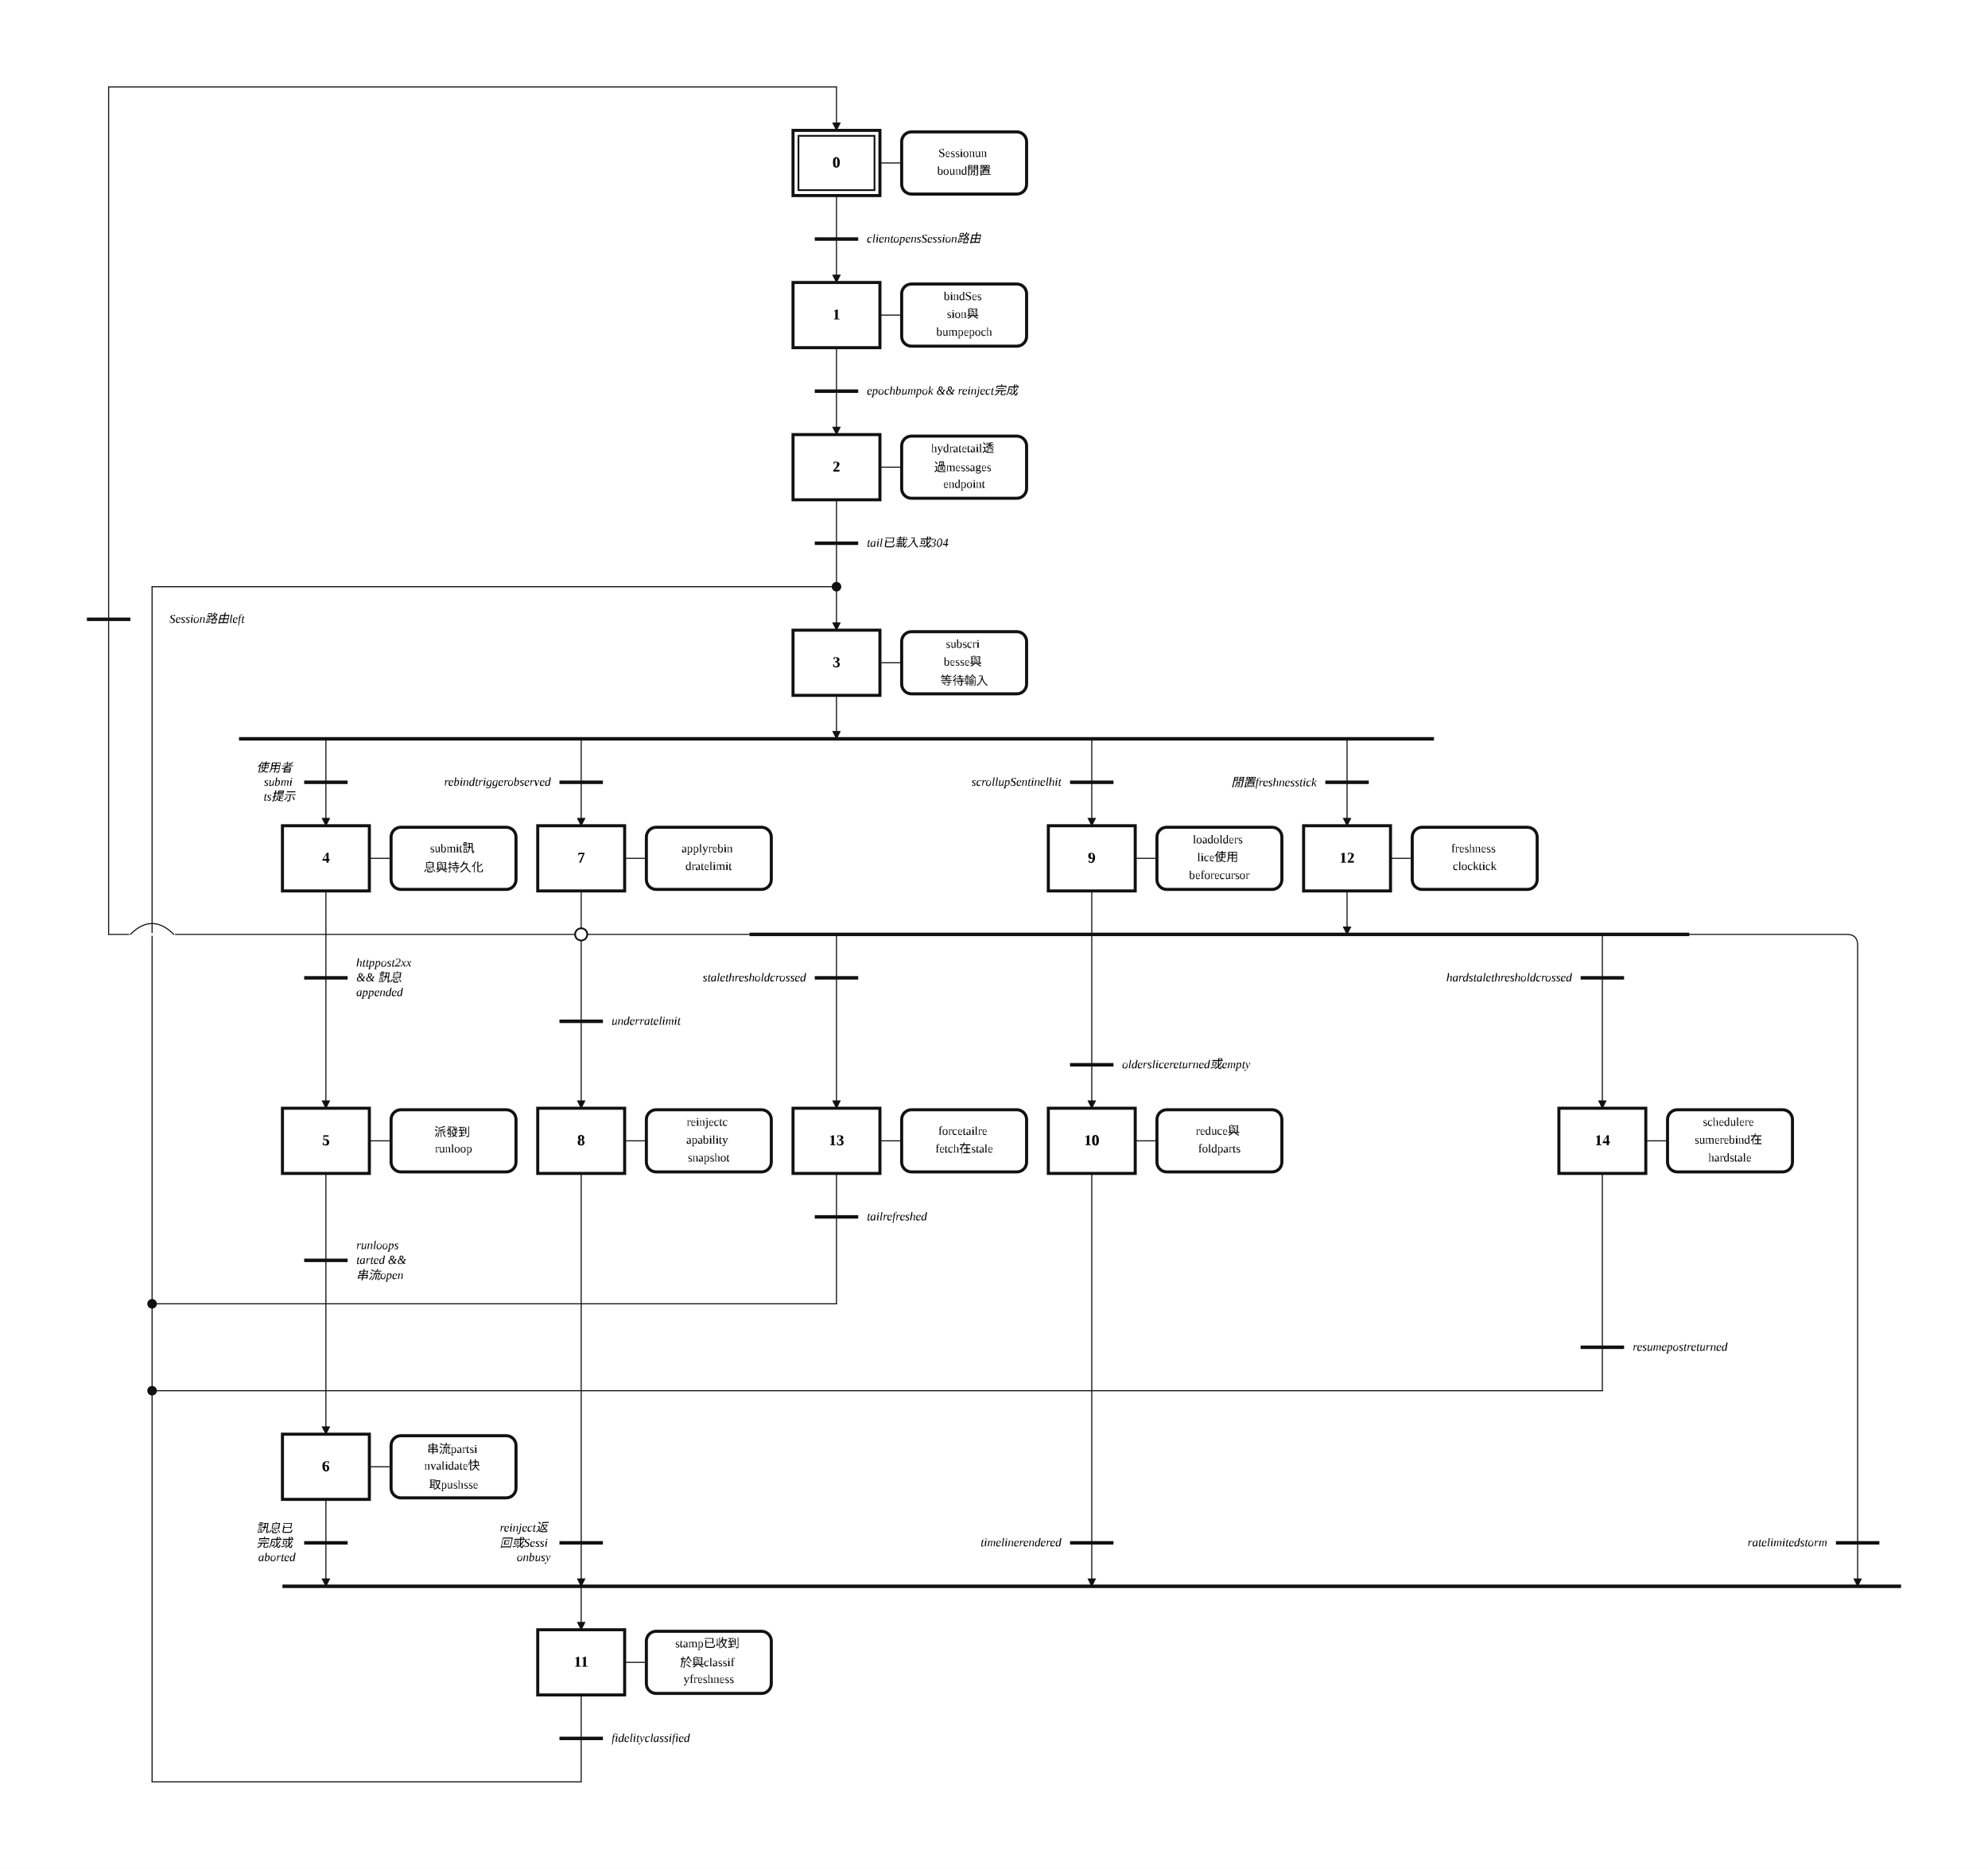
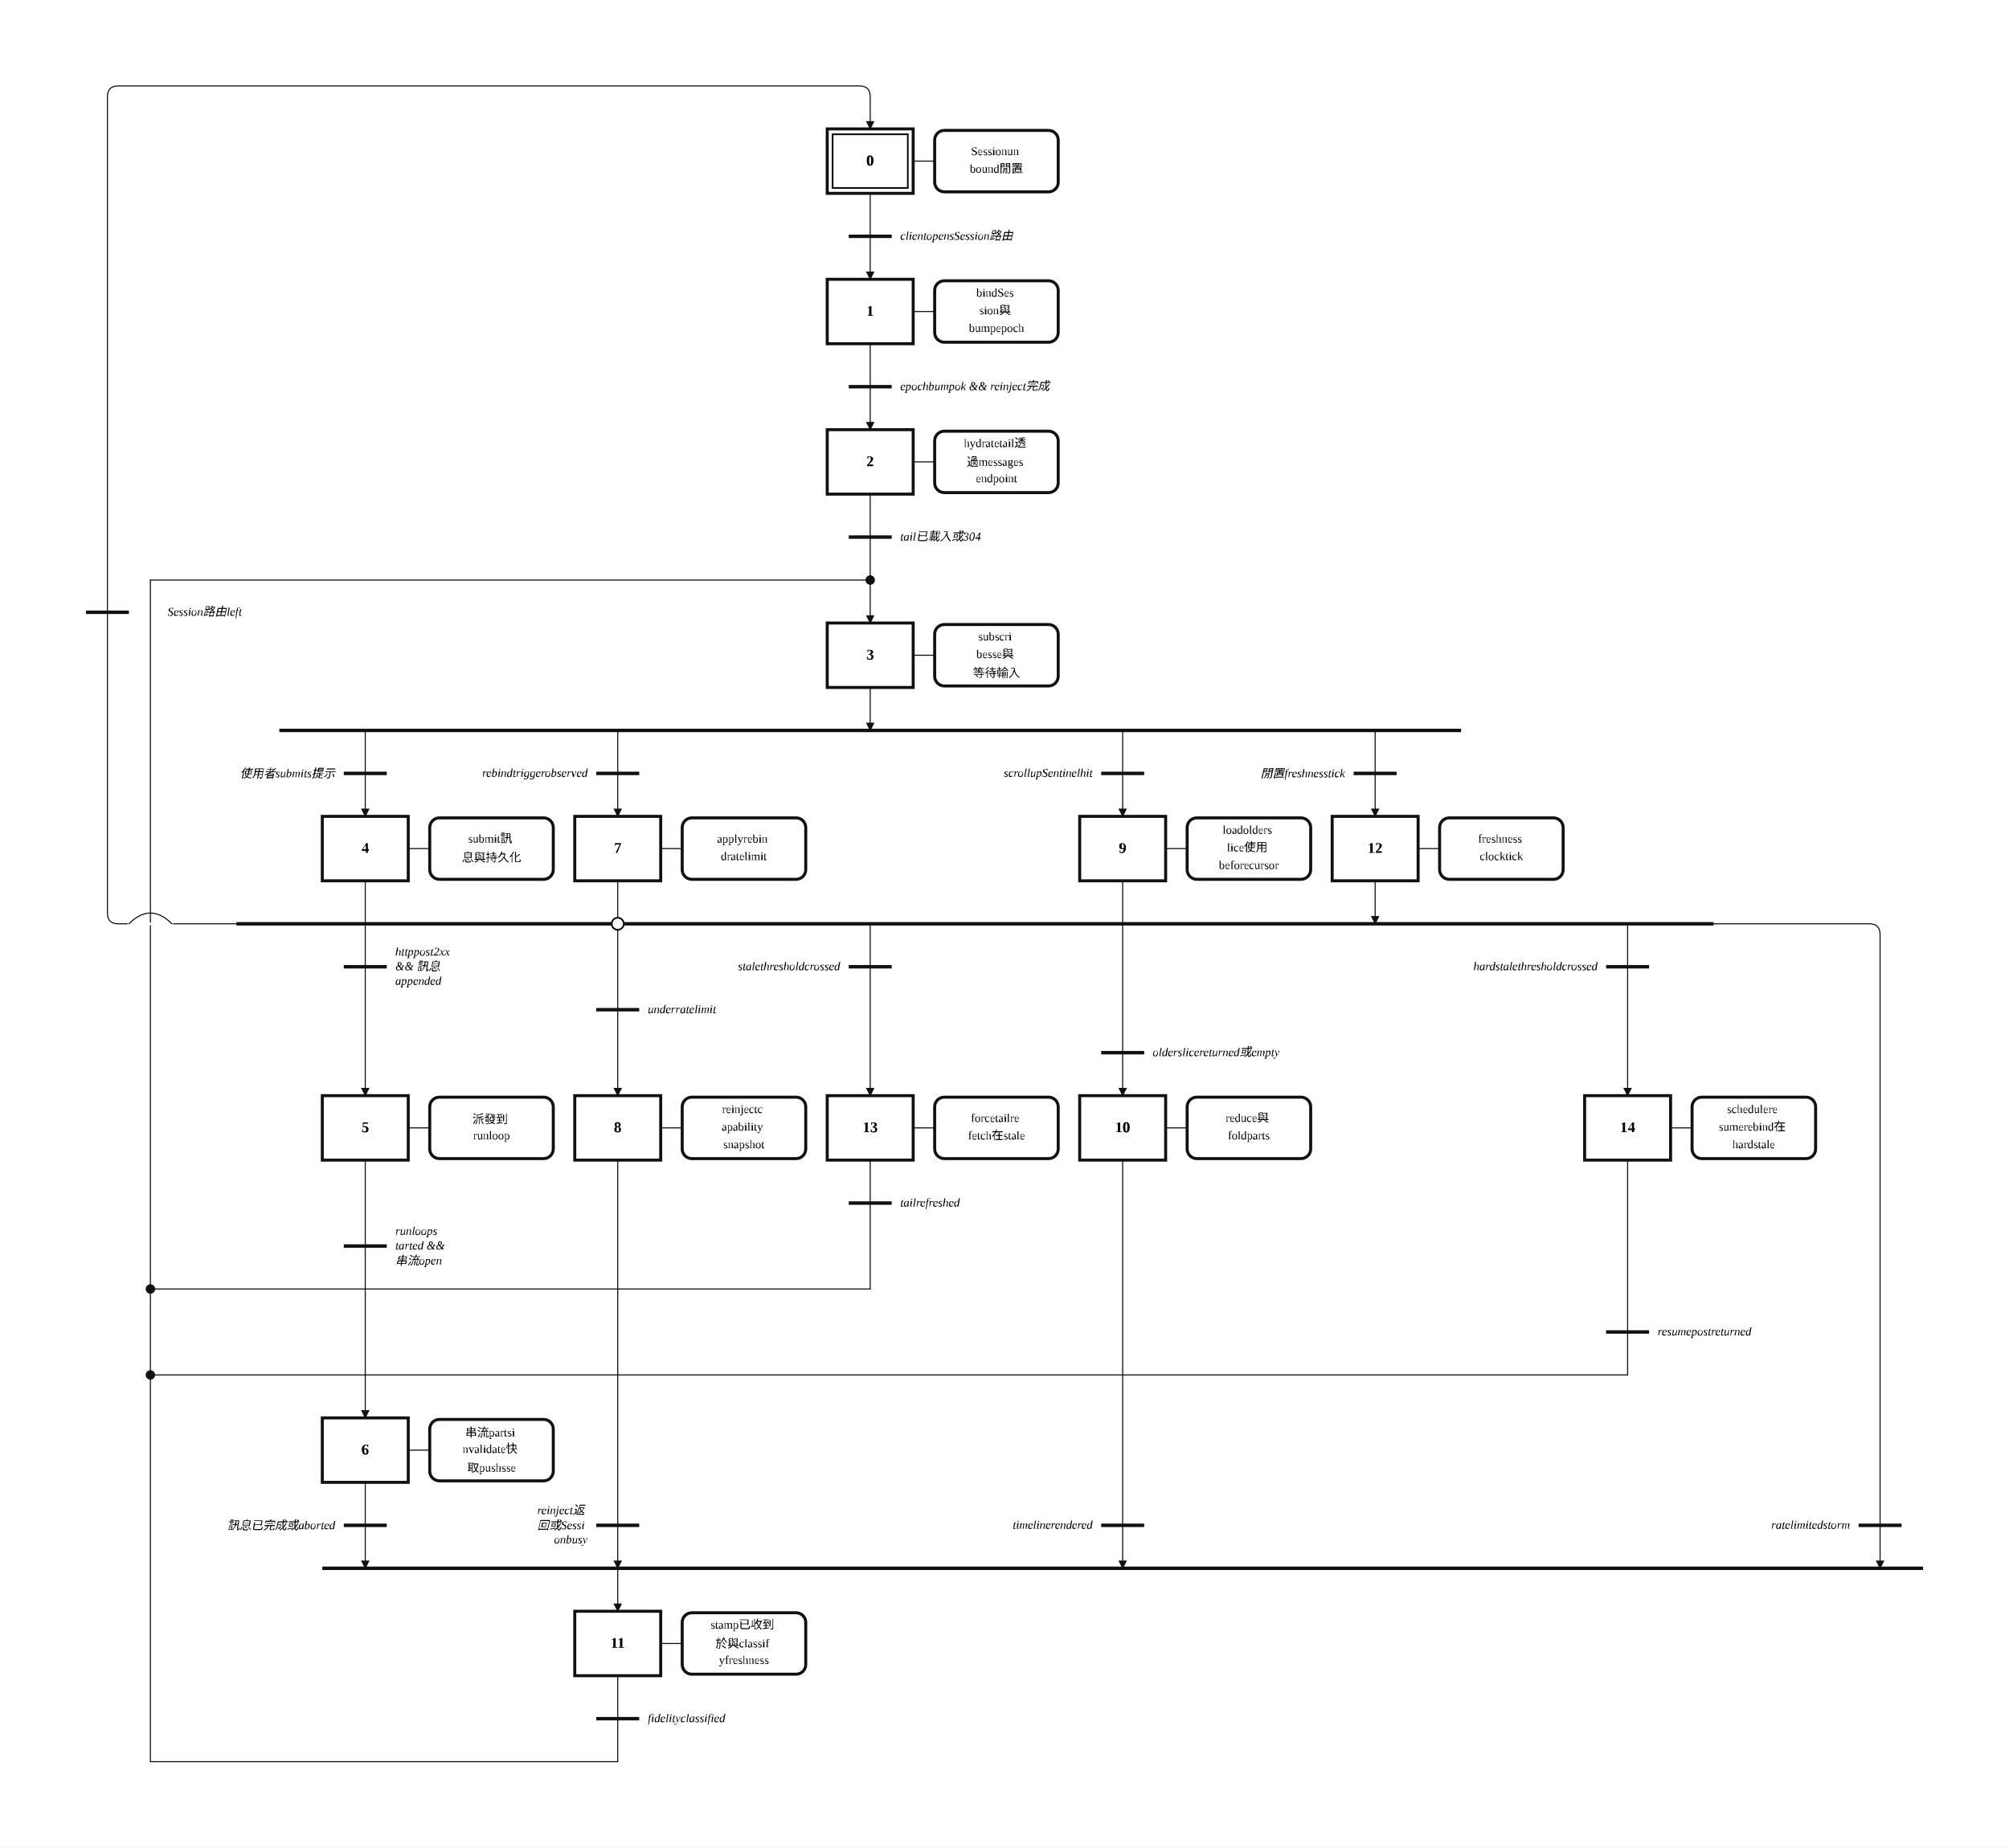
- <svg xmlns="http://www.w3.org/2000/svg" width="1830" height="1720" viewBox="-15.00 -2.00 91.50 86.00" role="img">
+ <svg xmlns="http://www.w3.org/2000/svg" width="1870" height="1720" viewBox="-17.00 -2.00 93.50 86.00" role="img">
  <style>
.step{fill:#fff;stroke:#111;stroke-width:.14}.step-inner{fill:none;stroke:#111;stroke-width:.08}
.action{fill:#fff;stroke:#111;stroke-width:.14}.gate{stroke:#111;stroke-width:.16}
.edge{fill:none;stroke:#111;stroke-width:.05;stroke-linecap:round;stroke-linejoin:round}.edge-arrow{marker-end:url(#arrow)}
.flyover-mask{stroke:#fff;stroke-width:.12;stroke-linecap:round}
.flyover{fill:none;stroke:#111;stroke-width:.05;stroke-linecap:round}
.junction{fill:#111;stroke:#111;stroke-width:0}.branch-junction{fill:#fff;stroke:#111;stroke-width:.08}
.assoc{stroke:#111;stroke-width:.05}.label{font:bold .7px 'Times New Roman', 'BiauKai', 'DFKai-SB', serif;text-anchor:middle;dominant-baseline:middle}
.action-label{font:.55px 'Times New Roman', 'BiauKai', 'DFKai-SB', serif;text-anchor:middle;dominant-baseline:middle}.gate-label{font:italic .55px 'Times New Roman', 'BiauKai', 'DFKai-SB', serif;text-anchor:start;dominant-baseline:middle}.gate-label-left{font:italic .55px 'Times New Roman', 'BiauKai', 'DFKai-SB', serif;text-anchor:end;dominant-baseline:middle}
</style>
  <defs>
    <marker id="arrow" markerWidth="0.4" markerHeight="0.4" refX="0.36" refY="0.2" orient="auto" markerUnits="userSpaceOnUse">
      <path d="M 0 0 L 0.4 0.2 L 0 0.4 z" fill="#111" />
    </marker>
  </defs>
-   <rect x="-15.00" y="-2.00" width="91.50" height="86.00" fill="white" />
+   <rect x="-17.00" y="-2.00" width="93.50" height="86.00" fill="white" />
  <path class="edge edge-arrow" d="M 23.50 23.00 L 23.50 27.00" />
  <path class="edge" d="M 23.50 7.00 L 23.50 9.00" />
  <path class="edge edge-arrow" d="M 23.50 9.00 L 23.50 11.00" />
  <path class="edge" d="M 23.50 14.00 L 23.50 16.00" />
  <path class="edge edge-arrow" d="M 23.50 16.00 L 23.50 18.00" />
  <path class="edge" d="M 23.50 21.00 L 23.50 23.00" />
  <path class="edge edge-arrow" d="M 23.50 30.00 L 23.50 32.00" />
  <path class="edge edge-arrow" d="M 0.00 32.00 L 0.00 36.00" />
  <path class="edge edge-arrow" d="M 11.75 32.00 L 11.75 36.00" />
  <path class="edge edge-arrow" d="M 35.25 32.00 L 35.25 36.00" />
  <path class="edge edge-arrow" d="M 47.00 32.00 L 47.00 36.00" />
  <path class="edge" d="M 0.00 39.00 L 0.00 43.00" />
  <path class="edge edge-arrow" d="M 0.00 43.00 L 0.00 49.00" />
  <path class="edge" d="M 0.00 52.00 L 0.00 56.00" />
  <path class="edge edge-arrow" d="M 0.00 56.00 L 0.00 64.00" />
  <path class="edge edge-arrow" d="M 0.00 67.00 L 0.00 71.00" />
  <path class="edge edge-arrow" d="M 11.75 71.00 L 11.75 73.00" />
  <path class="edge" d="M 11.75 39.00 L 11.75 41.00" />
  <path class="edge" d="M 11.75 41.00 L 11.75 45.00" />
  <path class="edge edge-arrow" d="M 11.75 45.00 L 11.75 49.00" />
  <path class="edge edge-arrow" d="M 11.75 41.00 L 70.00 41.00 Q 70.50 41.00 70.50 41.50 L 70.50 71.00" />
  <path class="edge edge-arrow" d="M 11.75 52.00 L 11.75 71.00" />
  <path class="edge" d="M 35.25 39.00 L 35.25 47.00" />
  <path class="edge edge-arrow" d="M 35.25 47.00 L 35.25 49.00" />
  <path class="edge edge-arrow" d="M 35.25 52.00 L 35.25 71.00" />
  <path class="edge" d="M 11.75 76.00 L 11.75 78.00" />
  <path class="edge" d="M 11.75 78.00 L 11.75 80.00" />
-   <path class="edge" d="M 11.75 80.00 L -8.00 80.00" />
-   <path class="edge" d="M -8.00 80.00 L -8.00 25.00" />
-   <path class="edge" d="M -8.00 25.00 L 23.50 25.00" />
+   <path class="edge" d="M 11.75 80.00 L -10.00 80.00" />
+   <path class="edge" d="M -10.00 80.00 L -10.00 25.00" />
+   <path class="edge" d="M -10.00 25.00 L 23.50 25.00" />
  <path class="edge edge-arrow" d="M 47.00 39.00 L 47.00 41.00" />
  <path class="edge edge-arrow" d="M 23.50 41.00 L 23.50 49.00" />
  <path class="edge edge-arrow" d="M 58.75 41.00 L 58.75 49.00" />
-   <path class="edge" d="M 11.75 41.00 L -10.00 41.00" />
-   <path class="edge" d="M -10.00 41.00 L -10.00 2.00" />
-   <path class="edge" d="M -10.00 2.00 L 23.50 2.00" />
-   <path class="edge edge-arrow" d="M 23.50 2.00 L 23.50 4.00" />
+   <path class="edge edge-arrow" d="M -6.00 41.00 L -11.50 41.00 Q -12.00 41.00 -12.00 40.50 L -12.00 2.50 Q -12.00 2.00 -11.50 2.00 L 23.00 2.00 Q 23.50 2.00 23.50 2.50 L 23.50 4.00" />
  <path class="edge" d="M 23.50 52.00 L 23.50 54.00" />
  <path class="edge" d="M 23.50 54.00 L 23.50 58.00" />
-   <path class="edge" d="M 23.50 58.00 L -8.00 58.00" />
+   <path class="edge" d="M 23.50 58.00 L -10.00 58.00" />
  <path class="edge" d="M 58.75 52.00 L 58.75 60.00" />
  <path class="edge" d="M 58.75 60.00 L 58.75 62.00" />
-   <path class="edge" d="M 58.75 62.00 L -8.00 62.00" />
+   <path class="edge" d="M 58.75 62.00 L -10.00 62.00" />
  <rect class="step" x="21.50" y="4.00" width="4.00" height="3.00" />
  <rect class="step-inner" x="21.75" y="4.25" width="3.50" height="2.50" />
  <text class="label" x="23.50" y="5.50">0</text>
  <rect class="step" x="21.50" y="11.00" width="4.00" height="3.00" />
  <text class="label" x="23.50" y="12.50">1</text>
  <rect class="step" x="21.50" y="18.00" width="4.00" height="3.00" />
  <text class="label" x="23.50" y="19.50">2</text>
  <rect class="step" x="21.50" y="27.00" width="4.00" height="3.00" />
  <text class="label" x="23.50" y="28.50">3</text>
  <rect class="step" x="-2.00" y="36.00" width="4.00" height="3.00" />
  <text class="label" x="0.00" y="37.50">4</text>
  <rect class="step" x="-2.00" y="49.00" width="4.00" height="3.00" />
  <text class="label" x="0.00" y="50.50">5</text>
  <rect class="step" x="-2.00" y="64.00" width="4.00" height="3.00" />
  <text class="label" x="0.00" y="65.50">6</text>
  <rect class="step" x="9.75" y="36.00" width="4.00" height="3.00" />
  <text class="label" x="11.75" y="37.50">7</text>
  <rect class="step" x="9.75" y="49.00" width="4.00" height="3.00" />
  <text class="label" x="11.75" y="50.50">8</text>
  <rect class="step" x="33.25" y="36.00" width="4.00" height="3.00" />
  <text class="label" x="35.25" y="37.50">9</text>
  <rect class="step" x="33.25" y="49.00" width="4.00" height="3.00" />
  <text class="label" x="35.25" y="50.50">10</text>
  <rect class="step" x="9.75" y="73.00" width="4.00" height="3.00" />
  <text class="label" x="11.75" y="74.50">11</text>
  <rect class="step" x="45.00" y="36.00" width="4.00" height="3.00" />
  <text class="label" x="47.00" y="37.50">12</text>
  <rect class="step" x="21.50" y="49.00" width="4.00" height="3.00" />
  <text class="label" x="23.50" y="50.50">13</text>
  <rect class="step" x="56.75" y="49.00" width="4.00" height="3.00" />
  <text class="label" x="58.75" y="50.50">14</text>
  <line class="assoc" x1="25.50" y1="5.50" x2="26.50" y2="5.50" />
  <rect class="action" x="26.50" y="4.07" width="5.75" height="2.86" rx="0.45" ry="0.45" />
  <text class="action-label" x="29.38" y="5.09">
    <tspan x="29.38" dy="0">Sessionun</tspan>
    <tspan x="29.38" dy="0.82">bound閒置</tspan>
  </text>
  <line class="assoc" x1="25.50" y1="12.50" x2="26.50" y2="12.50" />
  <rect class="action" x="26.50" y="11.07" width="5.75" height="2.86" rx="0.45" ry="0.45" />
  <text class="action-label" x="29.38" y="11.68">
    <tspan x="29.38" dy="0">bindSes</tspan>
    <tspan x="29.38" dy="0.82">sion與</tspan>
    <tspan x="29.38" dy="0.82">bumpepoch</tspan>
  </text>
  <line class="assoc" x1="25.50" y1="19.50" x2="26.50" y2="19.50" />
  <rect class="action" x="26.50" y="18.07" width="5.75" height="2.86" rx="0.45" ry="0.45" />
  <text class="action-label" x="29.38" y="18.68">
    <tspan x="29.38" dy="0">hydratetail透</tspan>
    <tspan x="29.38" dy="0.82">過messages</tspan>
    <tspan x="29.38" dy="0.82">endpoint</tspan>
  </text>
  <line class="assoc" x1="25.50" y1="28.50" x2="26.50" y2="28.50" />
  <rect class="action" x="26.50" y="27.07" width="5.75" height="2.86" rx="0.45" ry="0.45" />
  <text class="action-label" x="29.38" y="27.68">
    <tspan x="29.38" dy="0">subscri</tspan>
    <tspan x="29.38" dy="0.82">besse與</tspan>
    <tspan x="29.38" dy="0.82">等待輸入</tspan>
  </text>
  <line class="assoc" x1="2.00" y1="37.50" x2="3.00" y2="37.50" />
  <rect class="action" x="3.00" y="36.07" width="5.75" height="2.86" rx="0.45" ry="0.45" />
  <text class="action-label" x="5.88" y="37.09">
    <tspan x="5.88" dy="0">submit訊</tspan>
    <tspan x="5.88" dy="0.82">息與持久化</tspan>
  </text>
  <line class="assoc" x1="2.00" y1="50.50" x2="3.00" y2="50.50" />
  <rect class="action" x="3.00" y="49.07" width="5.75" height="2.86" rx="0.45" ry="0.45" />
  <text class="action-label" x="5.88" y="50.09">
    <tspan x="5.88" dy="0">派發到</tspan>
    <tspan x="5.88" dy="0.82">runloop</tspan>
  </text>
  <line class="assoc" x1="2.00" y1="65.50" x2="3.00" y2="65.50" />
  <rect class="action" x="3.00" y="64.07" width="5.75" height="2.86" rx="0.45" ry="0.45" />
  <text class="action-label" x="5.88" y="64.68">
    <tspan x="5.88" dy="0">串流partsi</tspan>
    <tspan x="5.88" dy="0.82">nvalidate快</tspan>
    <tspan x="5.88" dy="0.82">取pushsse</tspan>
  </text>
  <line class="assoc" x1="13.75" y1="37.50" x2="14.75" y2="37.50" />
  <rect class="action" x="14.75" y="36.07" width="5.75" height="2.86" rx="0.45" ry="0.45" />
  <text class="action-label" x="17.62" y="37.09">
    <tspan x="17.62" dy="0">applyrebin</tspan>
    <tspan x="17.62" dy="0.82">dratelimit</tspan>
  </text>
  <line class="assoc" x1="13.75" y1="50.50" x2="14.75" y2="50.50" />
  <rect class="action" x="14.75" y="49.07" width="5.75" height="2.86" rx="0.45" ry="0.45" />
  <text class="action-label" x="17.62" y="49.68">
    <tspan x="17.62" dy="0">reinjectc</tspan>
    <tspan x="17.62" dy="0.82">apability</tspan>
    <tspan x="17.62" dy="0.82">snapshot</tspan>
  </text>
  <line class="assoc" x1="37.25" y1="37.50" x2="38.25" y2="37.50" />
  <rect class="action" x="38.25" y="36.07" width="5.75" height="2.86" rx="0.45" ry="0.45" />
  <text class="action-label" x="41.12" y="36.68">
    <tspan x="41.12" dy="0">loadolders</tspan>
    <tspan x="41.12" dy="0.82">lice使用</tspan>
    <tspan x="41.12" dy="0.82">beforecursor</tspan>
  </text>
  <line class="assoc" x1="37.25" y1="50.50" x2="38.25" y2="50.50" />
  <rect class="action" x="38.25" y="49.07" width="5.75" height="2.86" rx="0.45" ry="0.45" />
  <text class="action-label" x="41.12" y="50.09">
    <tspan x="41.12" dy="0">reduce與</tspan>
    <tspan x="41.12" dy="0.82">foldparts</tspan>
  </text>
  <line class="assoc" x1="13.75" y1="74.50" x2="14.75" y2="74.50" />
  <rect class="action" x="14.75" y="73.07" width="5.75" height="2.86" rx="0.45" ry="0.45" />
  <text class="action-label" x="17.62" y="73.68">
    <tspan x="17.62" dy="0">stamp已收到</tspan>
    <tspan x="17.62" dy="0.82">於與classif</tspan>
    <tspan x="17.62" dy="0.82">yfreshness</tspan>
  </text>
  <line class="assoc" x1="49.00" y1="37.50" x2="50.00" y2="37.50" />
  <rect class="action" x="50.00" y="36.07" width="5.75" height="2.86" rx="0.45" ry="0.45" />
  <text class="action-label" x="52.88" y="37.09">
    <tspan x="52.88" dy="0">freshness</tspan>
    <tspan x="52.88" dy="0.82">clocktick</tspan>
  </text>
  <line class="assoc" x1="25.50" y1="50.50" x2="26.50" y2="50.50" />
  <rect class="action" x="26.50" y="49.07" width="5.75" height="2.86" rx="0.45" ry="0.45" />
  <text class="action-label" x="29.38" y="50.09">
    <tspan x="29.38" dy="0">forcetailre</tspan>
    <tspan x="29.38" dy="0.82">fetch在stale</tspan>
  </text>
  <line class="assoc" x1="60.75" y1="50.50" x2="61.75" y2="50.50" />
  <rect class="action" x="61.75" y="49.07" width="5.75" height="2.86" rx="0.45" ry="0.45" />
  <text class="action-label" x="64.62" y="49.68">
    <tspan x="64.62" dy="0">schedulere</tspan>
    <tspan x="64.62" dy="0.82">sumerebind在</tspan>
    <tspan x="64.62" dy="0.82">hardstale</tspan>
  </text>
  <line class="gate" x1="22.50" y1="9.00" x2="24.50" y2="9.00" />
  <text class="gate-label" x="24.90" y="9.00">
    <tspan x="24.90" dy="0">clientopensSession路由</tspan>
  </text>
  <line class="gate" x1="22.50" y1="16.00" x2="24.50" y2="16.00" />
  <text class="gate-label" x="24.90" y="16.00">
    <tspan x="24.90" dy="0">epochbumpok &amp;&amp; reinject完成</tspan>
  </text>
  <line class="gate" x1="22.50" y1="23.00" x2="24.50" y2="23.00" />
  <text class="gate-label" x="24.90" y="23.00">
    <tspan x="24.90" dy="0">tail已載入或304</tspan>
  </text>
  <line class="gate" x1="-4.00" y1="32.00" x2="51.00" y2="32.00" />
  <line class="gate" x1="-1.00" y1="43.00" x2="1.00" y2="43.00" />
  <text class="gate-label" x="1.40" y="42.32">
    <tspan x="1.40" dy="0">httppost2xx</tspan>
    <tspan x="1.40" dy="0.68">&amp;&amp; 訊息</tspan>
    <tspan x="1.40" dy="0.68">appended</tspan>
  </text>
  <line class="gate" x1="-1.00" y1="56.00" x2="1.00" y2="56.00" />
  <text class="gate-label" x="1.40" y="55.32">
    <tspan x="1.40" dy="0">runloops</tspan>
    <tspan x="1.40" dy="0.68">tarted &amp;&amp;</tspan>
    <tspan x="1.40" dy="0.68">串流open</tspan>
  </text>
  <line class="gate" x1="-2.00" y1="71.00" x2="72.50" y2="71.00" />
  <line class="gate" x1="10.75" y1="45.00" x2="12.75" y2="45.00" />
  <text class="gate-label" x="13.15" y="45.00">
    <tspan x="13.15" dy="0">underratelimit</tspan>
  </text>
  <line class="gate" x1="34.25" y1="47.00" x2="36.25" y2="47.00" />
  <text class="gate-label" x="36.65" y="47.00">
    <tspan x="36.65" dy="0">olderslicereturned或empty</tspan>
  </text>
  <line class="gate" x1="10.75" y1="78.00" x2="12.75" y2="78.00" />
  <text class="gate-label" x="13.15" y="78.00">
    <tspan x="13.15" dy="0">fidelityclassified</tspan>
  </text>
-   <line class="gate" x1="19.50" y1="41.00" x2="62.75" y2="41.00" />
+   <line class="gate" x1="-6.00" y1="41.00" x2="62.75" y2="41.00" />
  <line class="gate" x1="22.50" y1="54.00" x2="24.50" y2="54.00" />
  <text class="gate-label" x="24.90" y="54.00">
    <tspan x="24.90" dy="0">tailrefreshed</tspan>
  </text>
  <line class="gate" x1="57.75" y1="60.00" x2="59.75" y2="60.00" />
  <text class="gate-label" x="60.15" y="60.00">
    <tspan x="60.15" dy="0">resumepostreturned</tspan>
  </text>
  <line class="gate" x1="-1.00" y1="34.00" x2="1.00" y2="34.00" />
-   <text class="gate-label-left" x="-1.40" y="33.32">
-     <tspan x="-1.40" dy="0">使用者</tspan>
-     <tspan x="-1.40" dy="0.68">submi</tspan>
-     <tspan x="-1.40" dy="0.68">ts提示</tspan>
+   <text class="gate-label-left" x="-1.40" y="34.00">
+     <tspan x="-1.40" dy="0">使用者submits提示</tspan>
  </text>
  <line class="gate" x1="10.75" y1="34.00" x2="12.75" y2="34.00" />
  <text class="gate-label-left" x="10.35" y="34.00">
    <tspan x="10.35" dy="0">rebindtriggerobserved</tspan>
  </text>
  <line class="gate" x1="34.25" y1="34.00" x2="36.25" y2="34.00" />
  <text class="gate-label-left" x="33.85" y="34.00">
    <tspan x="33.85" dy="0">scrollupSentinelhit</tspan>
  </text>
  <line class="gate" x1="46.00" y1="34.00" x2="48.00" y2="34.00" />
  <text class="gate-label-left" x="45.60" y="34.00">
    <tspan x="45.60" dy="0">閒置freshnesstick</tspan>
  </text>
  <line class="gate" x1="-1.00" y1="69.00" x2="1.00" y2="69.00" />
-   <text class="gate-label-left" x="-1.40" y="68.32">
-     <tspan x="-1.40" dy="0">訊息已</tspan>
-     <tspan x="-1.40" dy="0.68">完成或</tspan>
-     <tspan x="-1.40" dy="0.68">aborted</tspan>
+   <text class="gate-label-left" x="-1.40" y="69.00">
+     <tspan x="-1.40" dy="0">訊息已完成或aborted</tspan>
  </text>
  <line class="gate" x1="69.50" y1="69.00" x2="71.50" y2="69.00" />
  <text class="gate-label-left" x="69.10" y="69.00">
    <tspan x="69.10" dy="0">ratelimitedstorm</tspan>
  </text>
  <line class="gate" x1="10.75" y1="69.00" x2="12.75" y2="69.00" />
  <text class="gate-label-left" x="10.35" y="68.32">
    <tspan x="10.35" dy="0">reinject返</tspan>
    <tspan x="10.35" dy="0.68">回或Sessi</tspan>
    <tspan x="10.35" dy="0.68">onbusy</tspan>
  </text>
  <line class="gate" x1="34.25" y1="69.00" x2="36.25" y2="69.00" />
  <text class="gate-label-left" x="33.85" y="69.00">
    <tspan x="33.85" dy="0">timelinerendered</tspan>
  </text>
  <line class="gate" x1="22.50" y1="43.00" x2="24.50" y2="43.00" />
  <text class="gate-label-left" x="22.10" y="43.00">
    <tspan x="22.10" dy="0">stalethresholdcrossed</tspan>
  </text>
  <line class="gate" x1="57.75" y1="43.00" x2="59.75" y2="43.00" />
  <text class="gate-label-left" x="57.35" y="43.00">
    <tspan x="57.35" dy="0">hardstalethresholdcrossed</tspan>
  </text>
-   <line class="gate" x1="-11.00" y1="26.50" x2="-9.00" y2="26.50" />
-   <text class="gate-label" x="-7.20" y="26.50">
-     <tspan x="-7.20" dy="0">Session路由left</tspan>
-   </text>
-   <line class="flyover-mask" x1="-9.00" y1="41.00" x2="-7.00" y2="41.00" />
-   <path class="flyover" d="M -9.00 41.00 Q -8.00 40.00 -7.00 41.00" />
+   <line class="gate" x1="-13.00" y1="26.50" x2="-11.00" y2="26.50" />
+   <text class="gate-label" x="-9.20" y="26.50">
+     <tspan x="-9.20" dy="0">Session路由left</tspan>
+   </text>
+   <line class="flyover-mask" x1="-11.00" y1="41.00" x2="-9.00" y2="41.00" />
+   <path class="flyover" d="M -11.00 41.00 Q -10.00 40.00 -9.00 41.00" />
  <circle class="junction" cx="23.50" cy="25.00" r="0.22" />
-   <circle class="junction" cx="-8.00" cy="58.00" r="0.22" />
-   <circle class="junction" cx="-8.00" cy="62.00" r="0.22" />
+   <circle class="junction" cx="-10.00" cy="58.00" r="0.22" />
+   <circle class="junction" cx="-10.00" cy="62.00" r="0.22" />
  <circle class="branch-junction" cx="11.75" cy="41.00" r="0.28" />
</svg>
